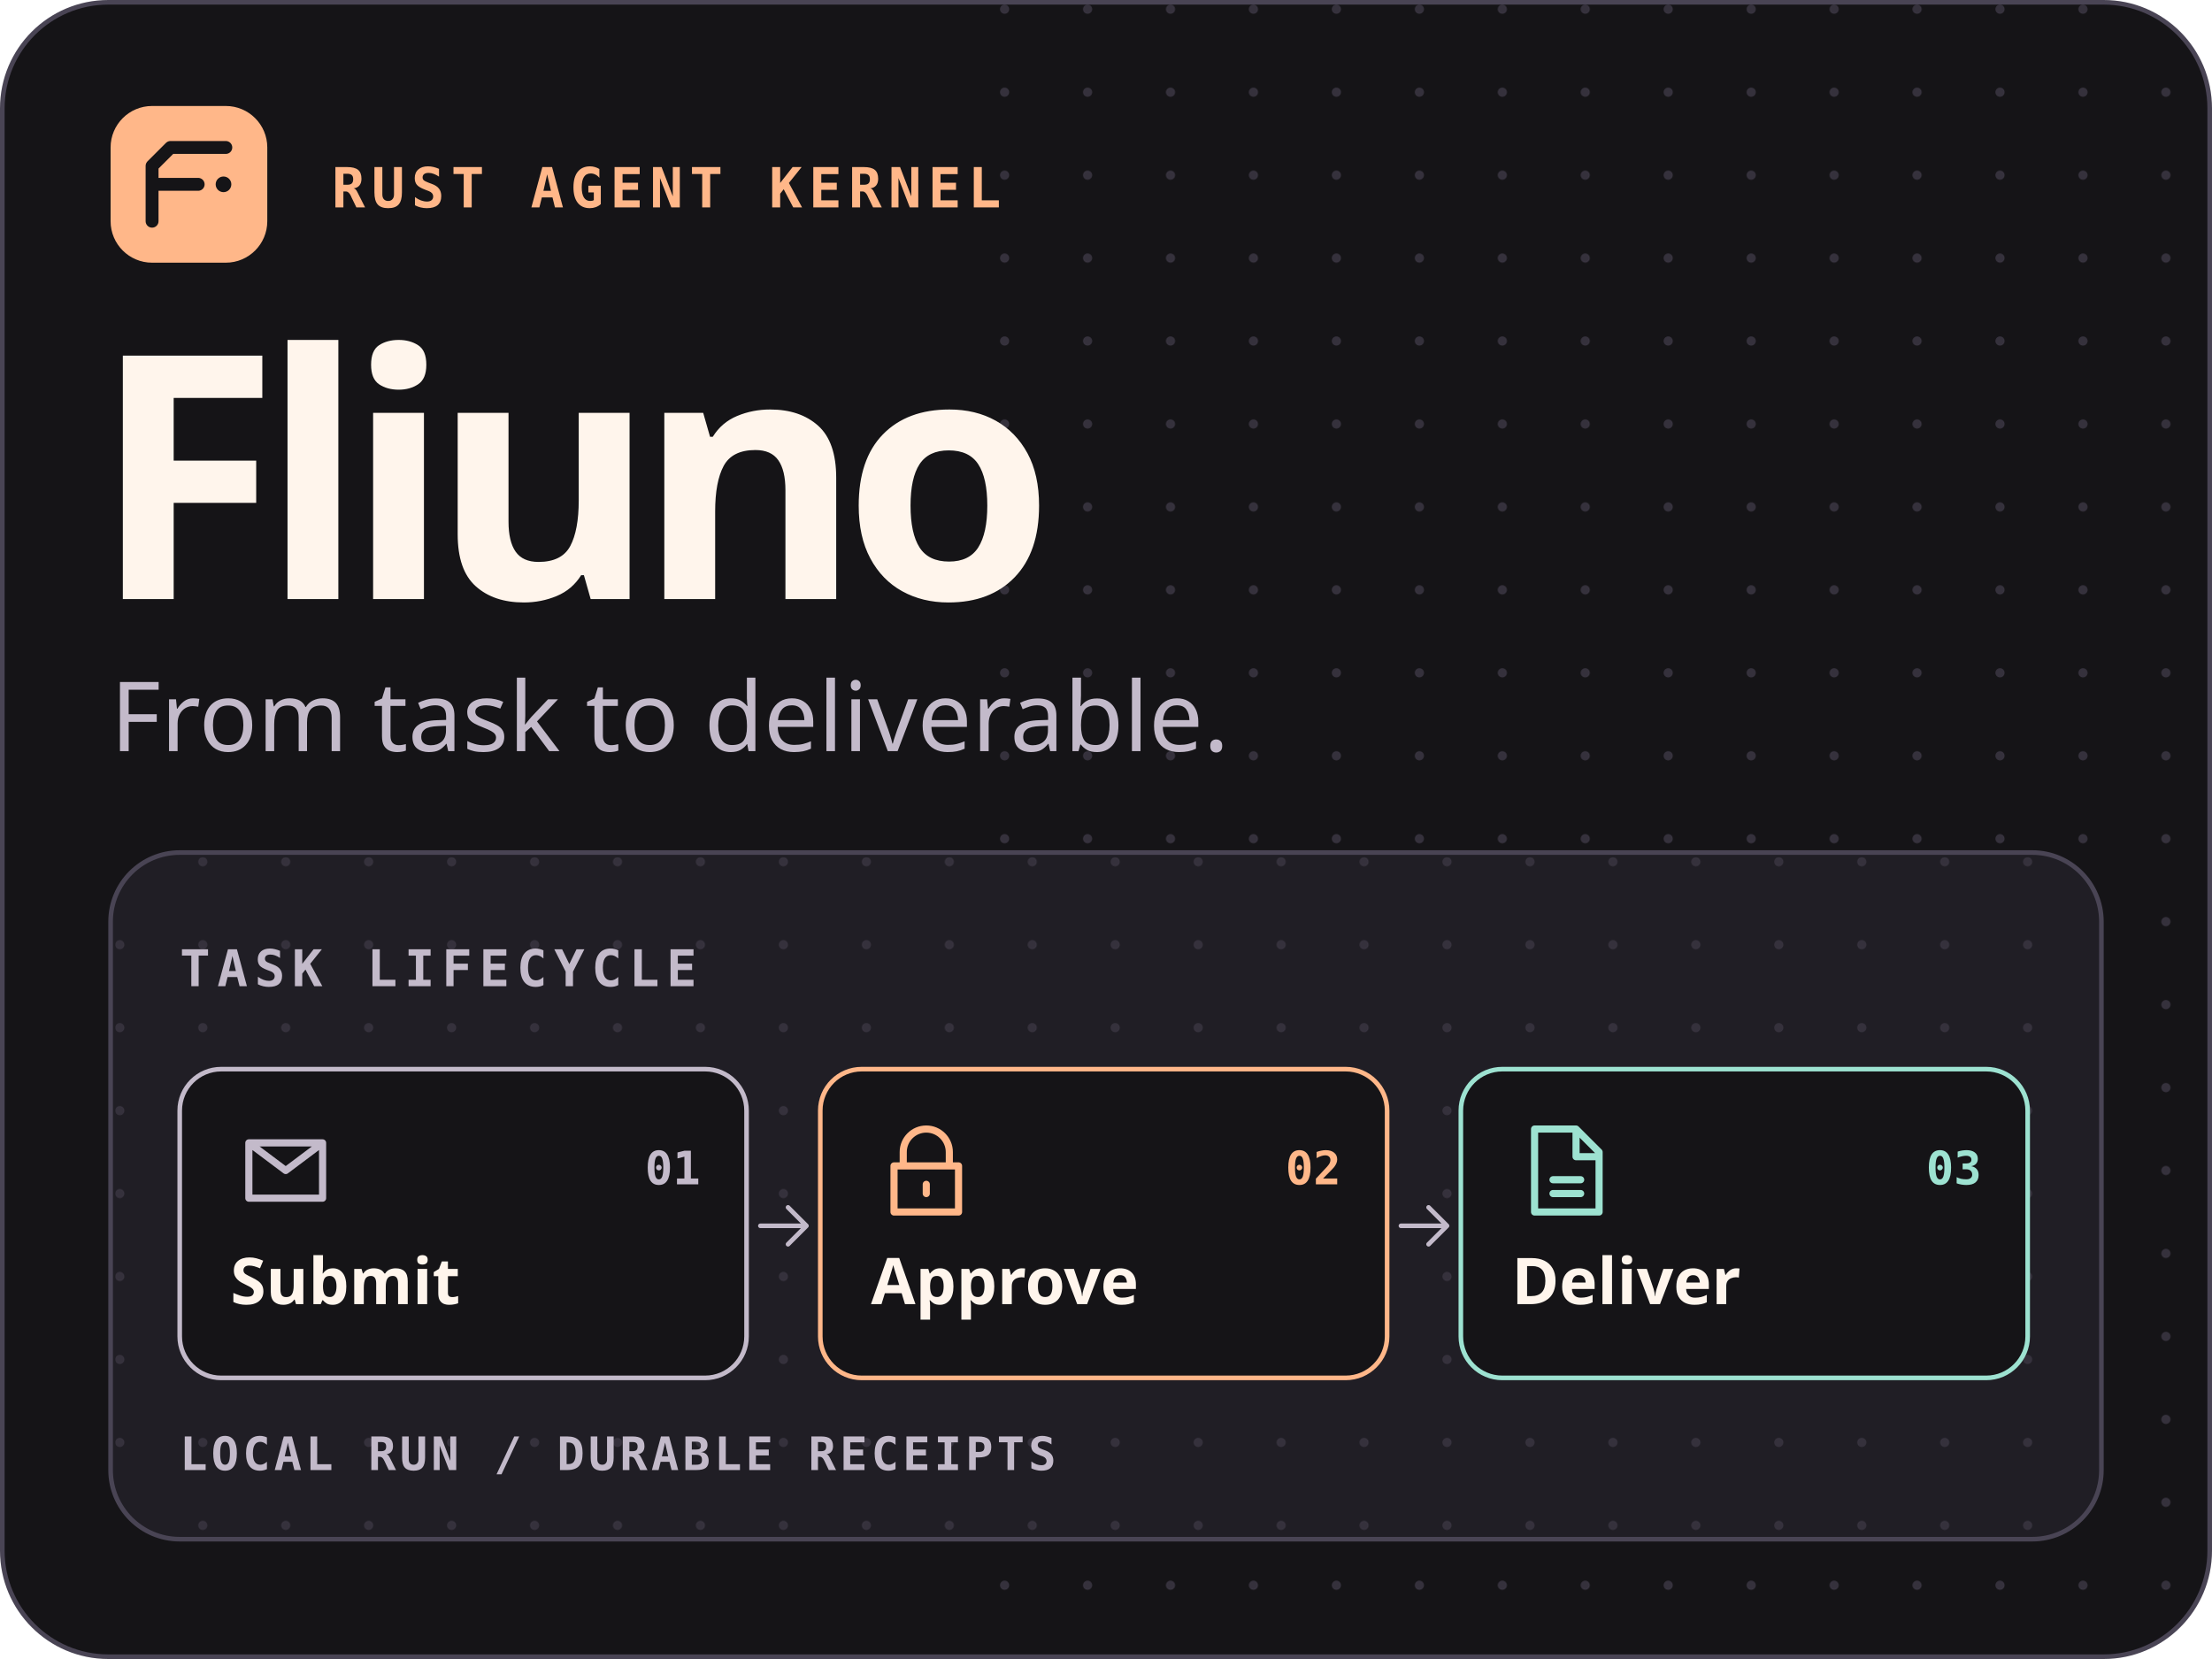
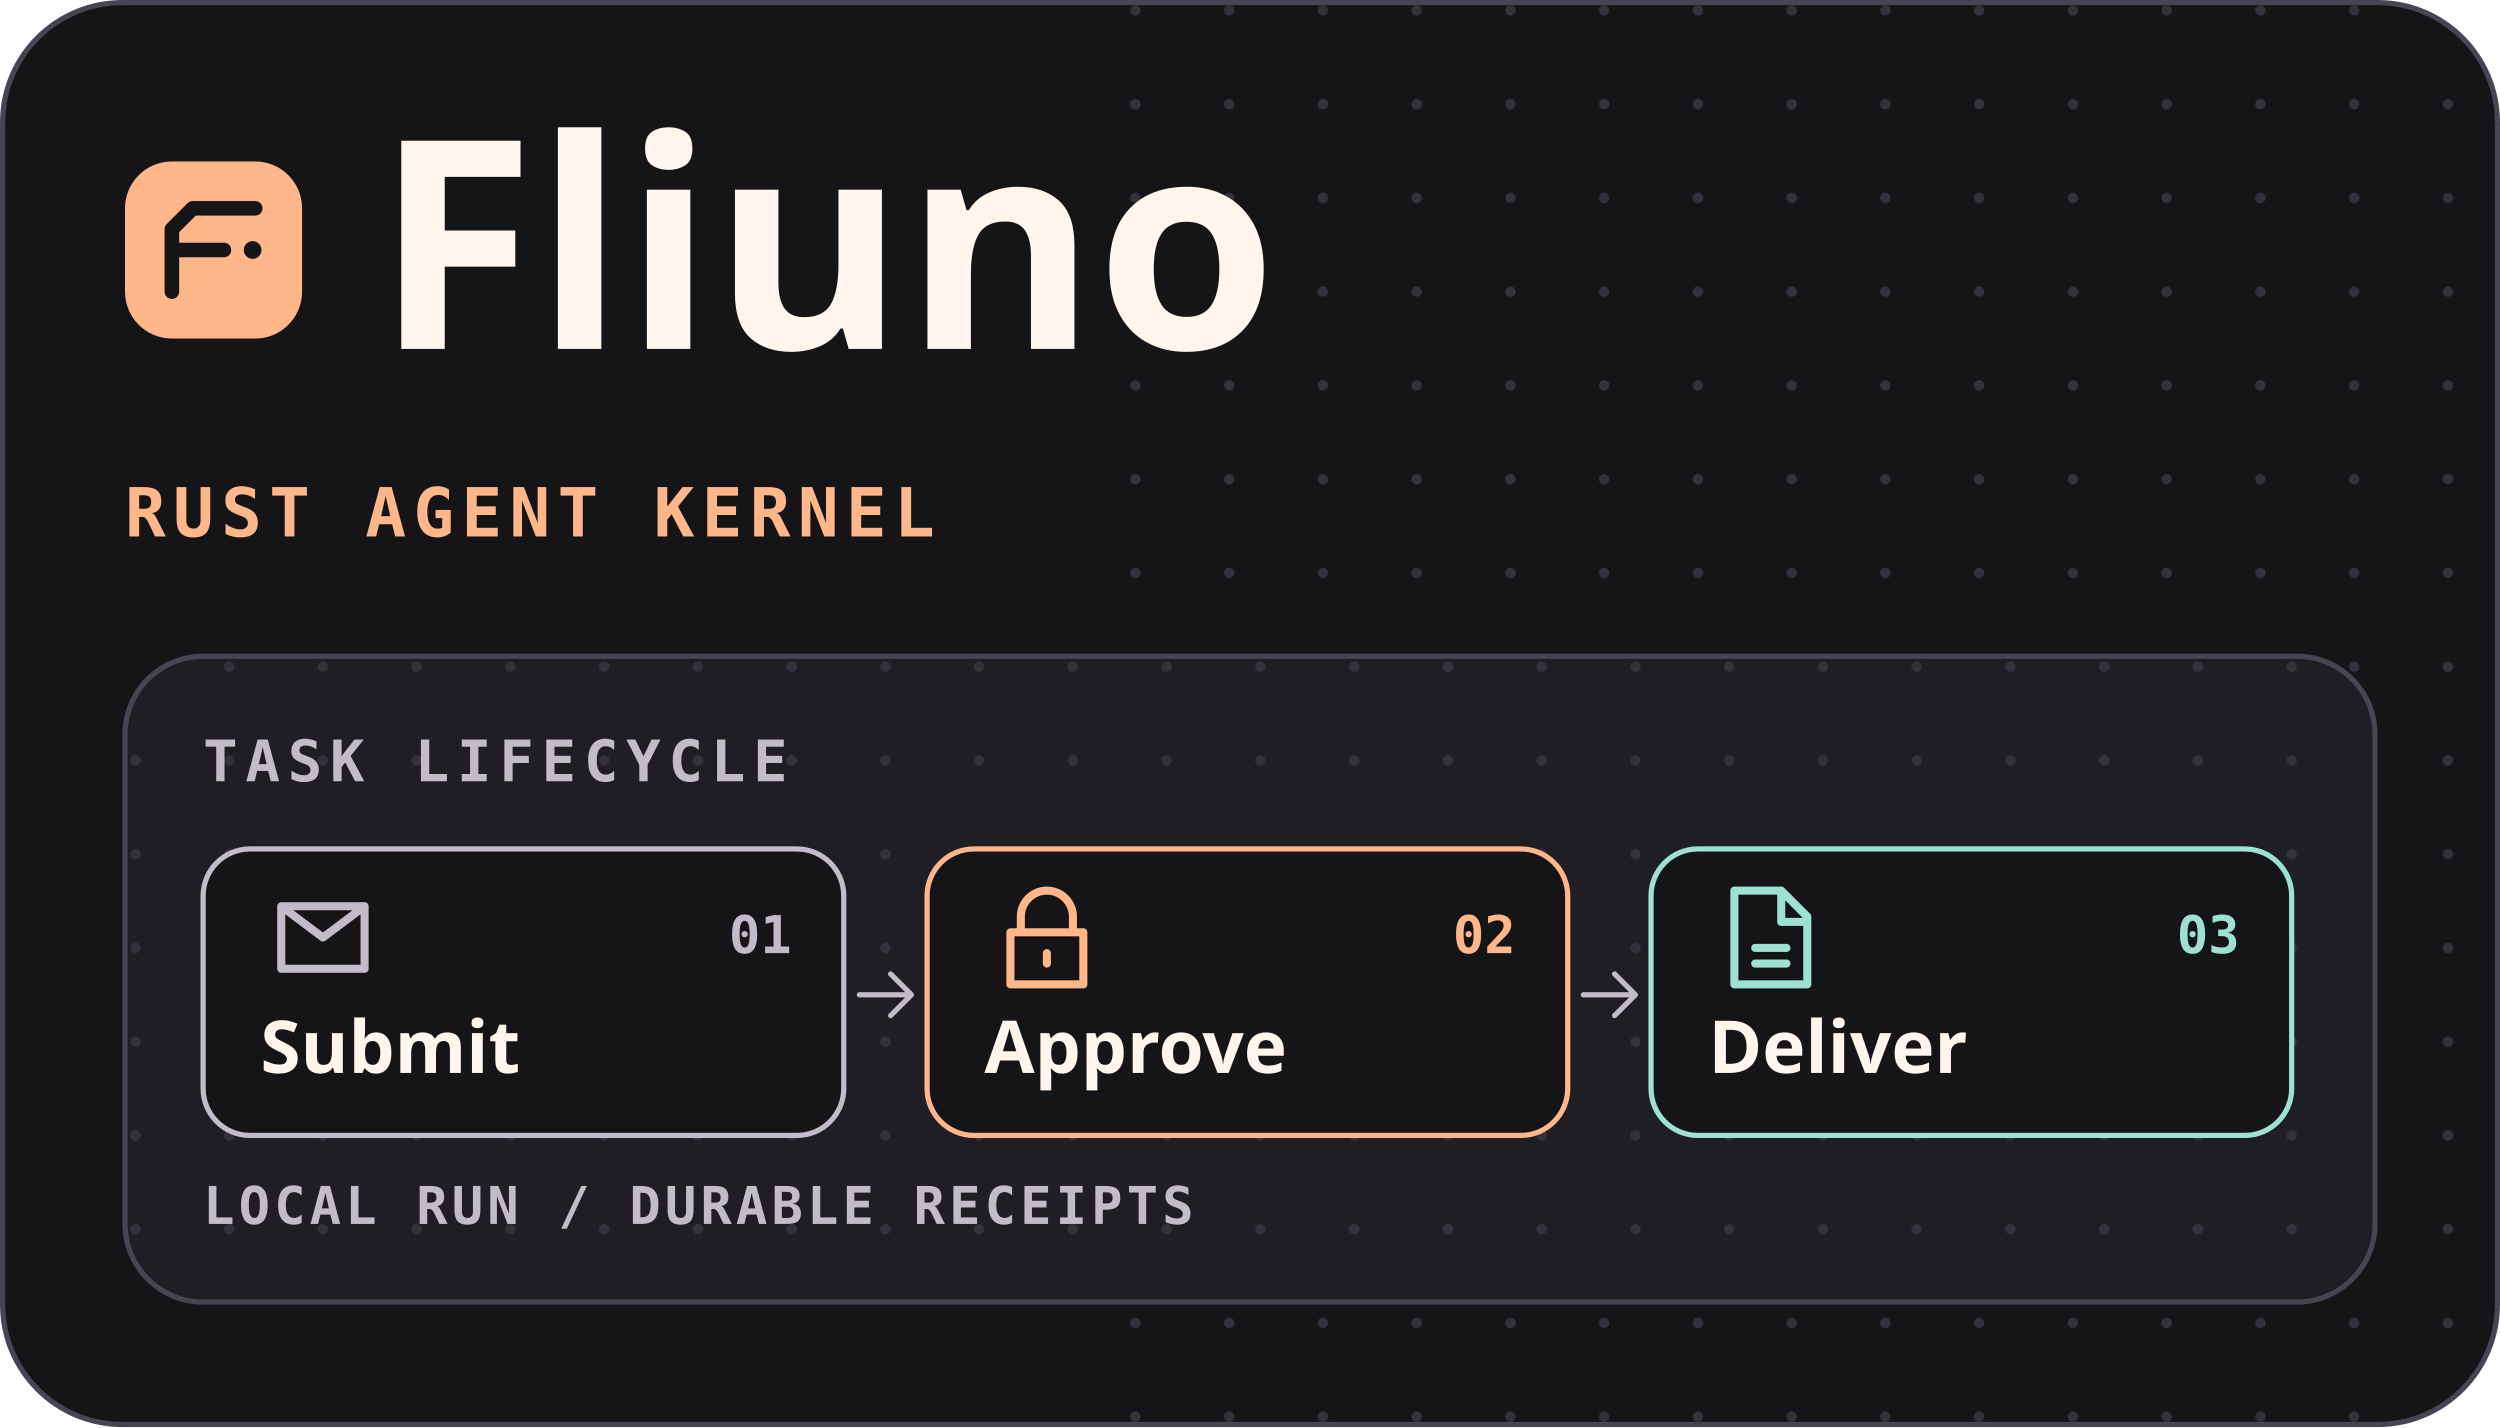
- <svg xmlns="http://www.w3.org/2000/svg" width="480" height="360" viewBox="0 0 480 360" role="img" aria-labelledby="title desc">
+ <svg xmlns="http://www.w3.org/2000/svg" width="480" height="274" viewBox="0 0 480 274" role="img" aria-labelledby="title desc">
  <defs>
    <clipPath id="frame">
-       <rect x="0.5" y="0.5" width="479" height="359" rx="23" fill="#151417" stroke="none" />
+       <rect x="0.5" y="0.5" width="479" height="273" rx="23" fill="#151417" stroke="none" />
    </clipPath>
    <pattern id="grid" width="18" height="18" patternUnits="userSpaceOnUse">
      <circle cx="2" cy="2" r="1" fill="#35313c" />
    </pattern>
  </defs>
  <g clip-path="url(#frame)">
-     <rect x="0" y="0" width="480" height="360" rx="23" fill="#151417" stroke="none" />
-     <rect x="216.0" y="0" width="264.0" height="360" rx="0" fill="url(#grid)" stroke="none" />
-     <g transform="translate(24 23)">
+     <rect x="0" y="0" width="480" height="274" rx="23" fill="#151417" stroke="none" />
+     <rect x="216.0" y="0" width="264.0" height="274" rx="0" fill="url(#grid)" stroke="none" />
+     <g transform="translate(24 31)">
      <rect x="0" y="0" width="34" height="34" rx="9" fill="#ffb789" stroke="none" />
      <path d="M9 25V13l4-4h12M9 17h10" fill="none" stroke="#151417" stroke-width="2.8" stroke-linecap="round" stroke-linejoin="round" />
      <circle cx="24.5" cy="17" r="1.7" fill="#151417" />
    </g>
-     <text x="72" y="45" font-family="'Cascadia Mono', Consolas, monospace" font-size="12" fill="#ffb789" font-weight="650" letter-spacing="1.4" text-anchor="start">RUST AGENT KERNEL</text>
-     <text x="20" y="130" font-family="system-ui, 'Segoe UI', sans-serif" font-size="74" fill="#fff5ec" font-weight="800" letter-spacing="-4" text-anchor="start">Fliuno</text>
-     <text x="24" y="163" font-family="system-ui, 'Segoe UI', sans-serif" font-size="21" fill="#c3baca" font-weight="500" letter-spacing="0" text-anchor="start">From task to deliverable.</text>
-     <g transform="translate(24 185)">
-       <rect x="0" y="0" width="432" height="149" rx="15" fill="#201e25" stroke="#494454" />
-       <rect x="1" y="1" width="430" height="147" rx="14" fill="url(#grid)" stroke="none" />
-       <text x="15" y="29" font-family="'Cascadia Mono', Consolas, monospace" font-size="11" fill="#c3baca" font-weight="650" letter-spacing="1.5" text-anchor="start">TASK LIFECYCLE</text>
-       <rect x="15" y="47" width="123" height="67" rx="9" fill="#151417" stroke="#c3baca" />
-       <g transform="translate(26 57)">
+     <text x="72" y="67" font-family="system-ui, 'Segoe UI', sans-serif" font-size="56" fill="#fff5ec" font-weight="800" letter-spacing="0" text-anchor="start">Fliuno</text>
+     <text x="24" y="103" font-family="'Cascadia Mono', Consolas, monospace" font-size="13" fill="#ffb789" font-weight="650" letter-spacing="1.4" text-anchor="start">RUST AGENT KERNEL</text>
+     <g transform="translate(24 126)">
+       <rect x="0" y="0" width="432" height="124" rx="15" fill="#201e25" stroke="#494454" />
+       <rect x="1" y="1" width="430" height="122" rx="14" fill="url(#grid)" stroke="none" />
+       <text x="15" y="24" font-family="'Cascadia Mono', Consolas, monospace" font-size="11" fill="#c3baca" font-weight="650" letter-spacing="1.5" text-anchor="start">TASK LIFECYCLE</text>
+       <rect x="15" y="37" width="123" height="55" rx="9" fill="#151417" stroke="#c3baca" />
+       <g transform="translate(26 42)">
        <path d="M4 6h16v12H4zM4 6l8 6 8-6" fill="none" stroke="#c3baca" stroke-width="1.55" stroke-linecap="round" stroke-linejoin="round" />
      </g>
-       <text x="128" y="72" font-family="'Cascadia Mono', Consolas, monospace" font-size="10" fill="#c3baca" font-weight="650" letter-spacing="0" text-anchor="end">01</text>
-       <text x="26" y="98" font-family="system-ui, 'Segoe UI', sans-serif" font-size="14" fill="#fff5ec" font-weight="650" letter-spacing="0" text-anchor="start">Submit</text>
-       <path d="M141 81h10m-4-4 4 4-4 4" fill="none" stroke="#c3baca" stroke-width="1" stroke-linecap="round" stroke-linejoin="round" />
-       <rect x="154" y="47" width="123" height="67" rx="9" fill="#151417" stroke="#ffb789" />
-       <g transform="translate(165 57)">
+       <text x="128" y="57" font-family="'Cascadia Mono', Consolas, monospace" font-size="10" fill="#c3baca" font-weight="650" letter-spacing="0" text-anchor="end">01</text>
+       <text x="26" y="80" font-family="system-ui, 'Segoe UI', sans-serif" font-size="14" fill="#fff5ec" font-weight="650" letter-spacing="0" text-anchor="start">Submit</text>
+       <path d="M141 65h10m-4-4 4 4-4 4" fill="none" stroke="#c3baca" stroke-width="1" stroke-linecap="round" stroke-linejoin="round" />
+       <rect x="154" y="37" width="123" height="55" rx="9" fill="#151417" stroke="#ffb789" />
+       <g transform="translate(165 42)">
        <path d="M7 11V8a5 5 0 0110 0v3M5 11h14v10H5zM12 15v2" fill="none" stroke="#ffb789" stroke-width="1.55" stroke-linecap="round" stroke-linejoin="round" />
      </g>
-       <text x="267" y="72" font-family="'Cascadia Mono', Consolas, monospace" font-size="10" fill="#ffb789" font-weight="650" letter-spacing="0" text-anchor="end">02</text>
-       <text x="165" y="98" font-family="system-ui, 'Segoe UI', sans-serif" font-size="14" fill="#fff5ec" font-weight="650" letter-spacing="0" text-anchor="start">Approve</text>
-       <path d="M280 81h10m-4-4 4 4-4 4" fill="none" stroke="#c3baca" stroke-width="1" stroke-linecap="round" stroke-linejoin="round" />
-       <rect x="293" y="47" width="123" height="67" rx="9" fill="#151417" stroke="#9de2d1" />
-       <g transform="translate(304 57)">
+       <text x="267" y="57" font-family="'Cascadia Mono', Consolas, monospace" font-size="10" fill="#ffb789" font-weight="650" letter-spacing="0" text-anchor="end">02</text>
+       <text x="165" y="80" font-family="system-ui, 'Segoe UI', sans-serif" font-size="14" fill="#fff5ec" font-weight="650" letter-spacing="0" text-anchor="start">Approve</text>
+       <path d="M280 65h10m-4-4 4 4-4 4" fill="none" stroke="#c3baca" stroke-width="1" stroke-linecap="round" stroke-linejoin="round" />
+       <rect x="293" y="37" width="123" height="55" rx="9" fill="#151417" stroke="#9de2d1" />
+       <g transform="translate(304 42)">
        <path d="M5 3h9l5 5v13H5zM14 3v6h5M9 14h6M9 17h6" fill="none" stroke="#9de2d1" stroke-width="1.55" stroke-linecap="round" stroke-linejoin="round" />
      </g>
-       <text x="406" y="72" font-family="'Cascadia Mono', Consolas, monospace" font-size="10" fill="#9de2d1" font-weight="650" letter-spacing="0" text-anchor="end">03</text>
-       <text x="304" y="98" font-family="system-ui, 'Segoe UI', sans-serif" font-size="14" fill="#fff5ec" font-weight="650" letter-spacing="0" text-anchor="start">Deliver</text>
-       <text x="15" y="134" font-family="'Cascadia Mono', Consolas, monospace" font-size="10" fill="#c3baca" font-weight="650" letter-spacing="0.8" text-anchor="start">LOCAL RUN  /  DURABLE RECEIPTS</text>
+       <text x="406" y="57" font-family="'Cascadia Mono', Consolas, monospace" font-size="10" fill="#9de2d1" font-weight="650" letter-spacing="0" text-anchor="end">03</text>
+       <text x="304" y="80" font-family="system-ui, 'Segoe UI', sans-serif" font-size="14" fill="#fff5ec" font-weight="650" letter-spacing="0" text-anchor="start">Deliver</text>
+       <text x="15" y="109" font-family="'Cascadia Mono', Consolas, monospace" font-size="10" fill="#c3baca" font-weight="650" letter-spacing="0.8" text-anchor="start">LOCAL RUN  /  DURABLE RECEIPTS</text>
    </g>
  </g>
-   <rect x="0.5" y="0.5" width="479" height="359" rx="23" fill="none" stroke="#494454" />
+   <rect x="0.5" y="0.5" width="479" height="273" rx="23" fill="none" stroke="#494454" />
</svg>
